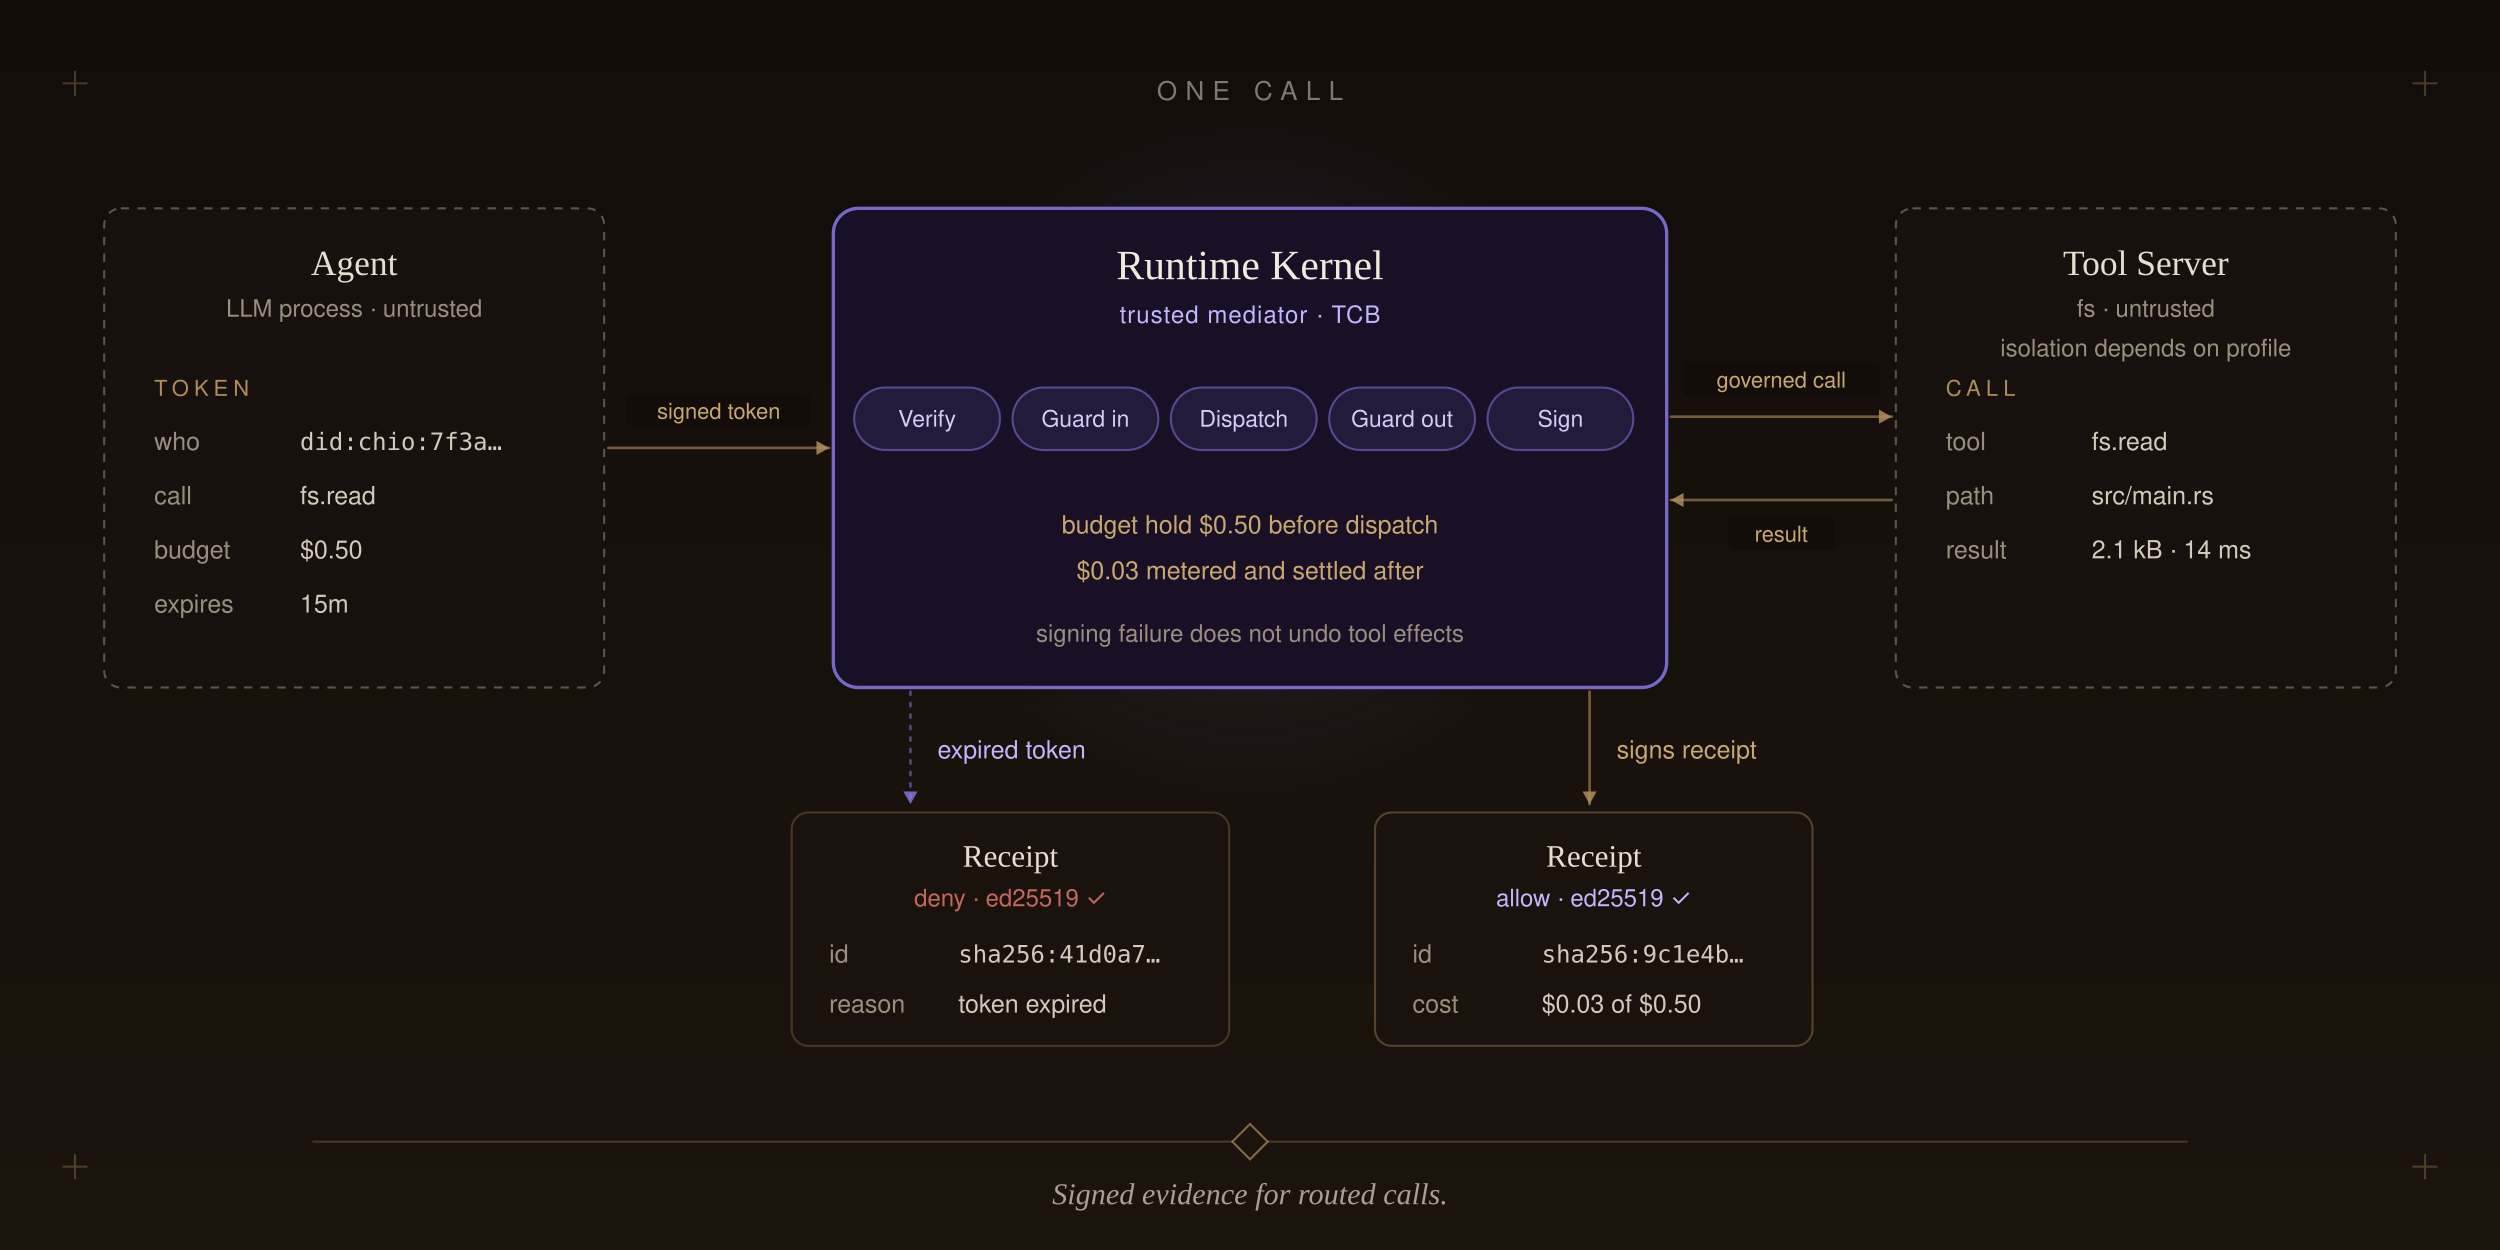
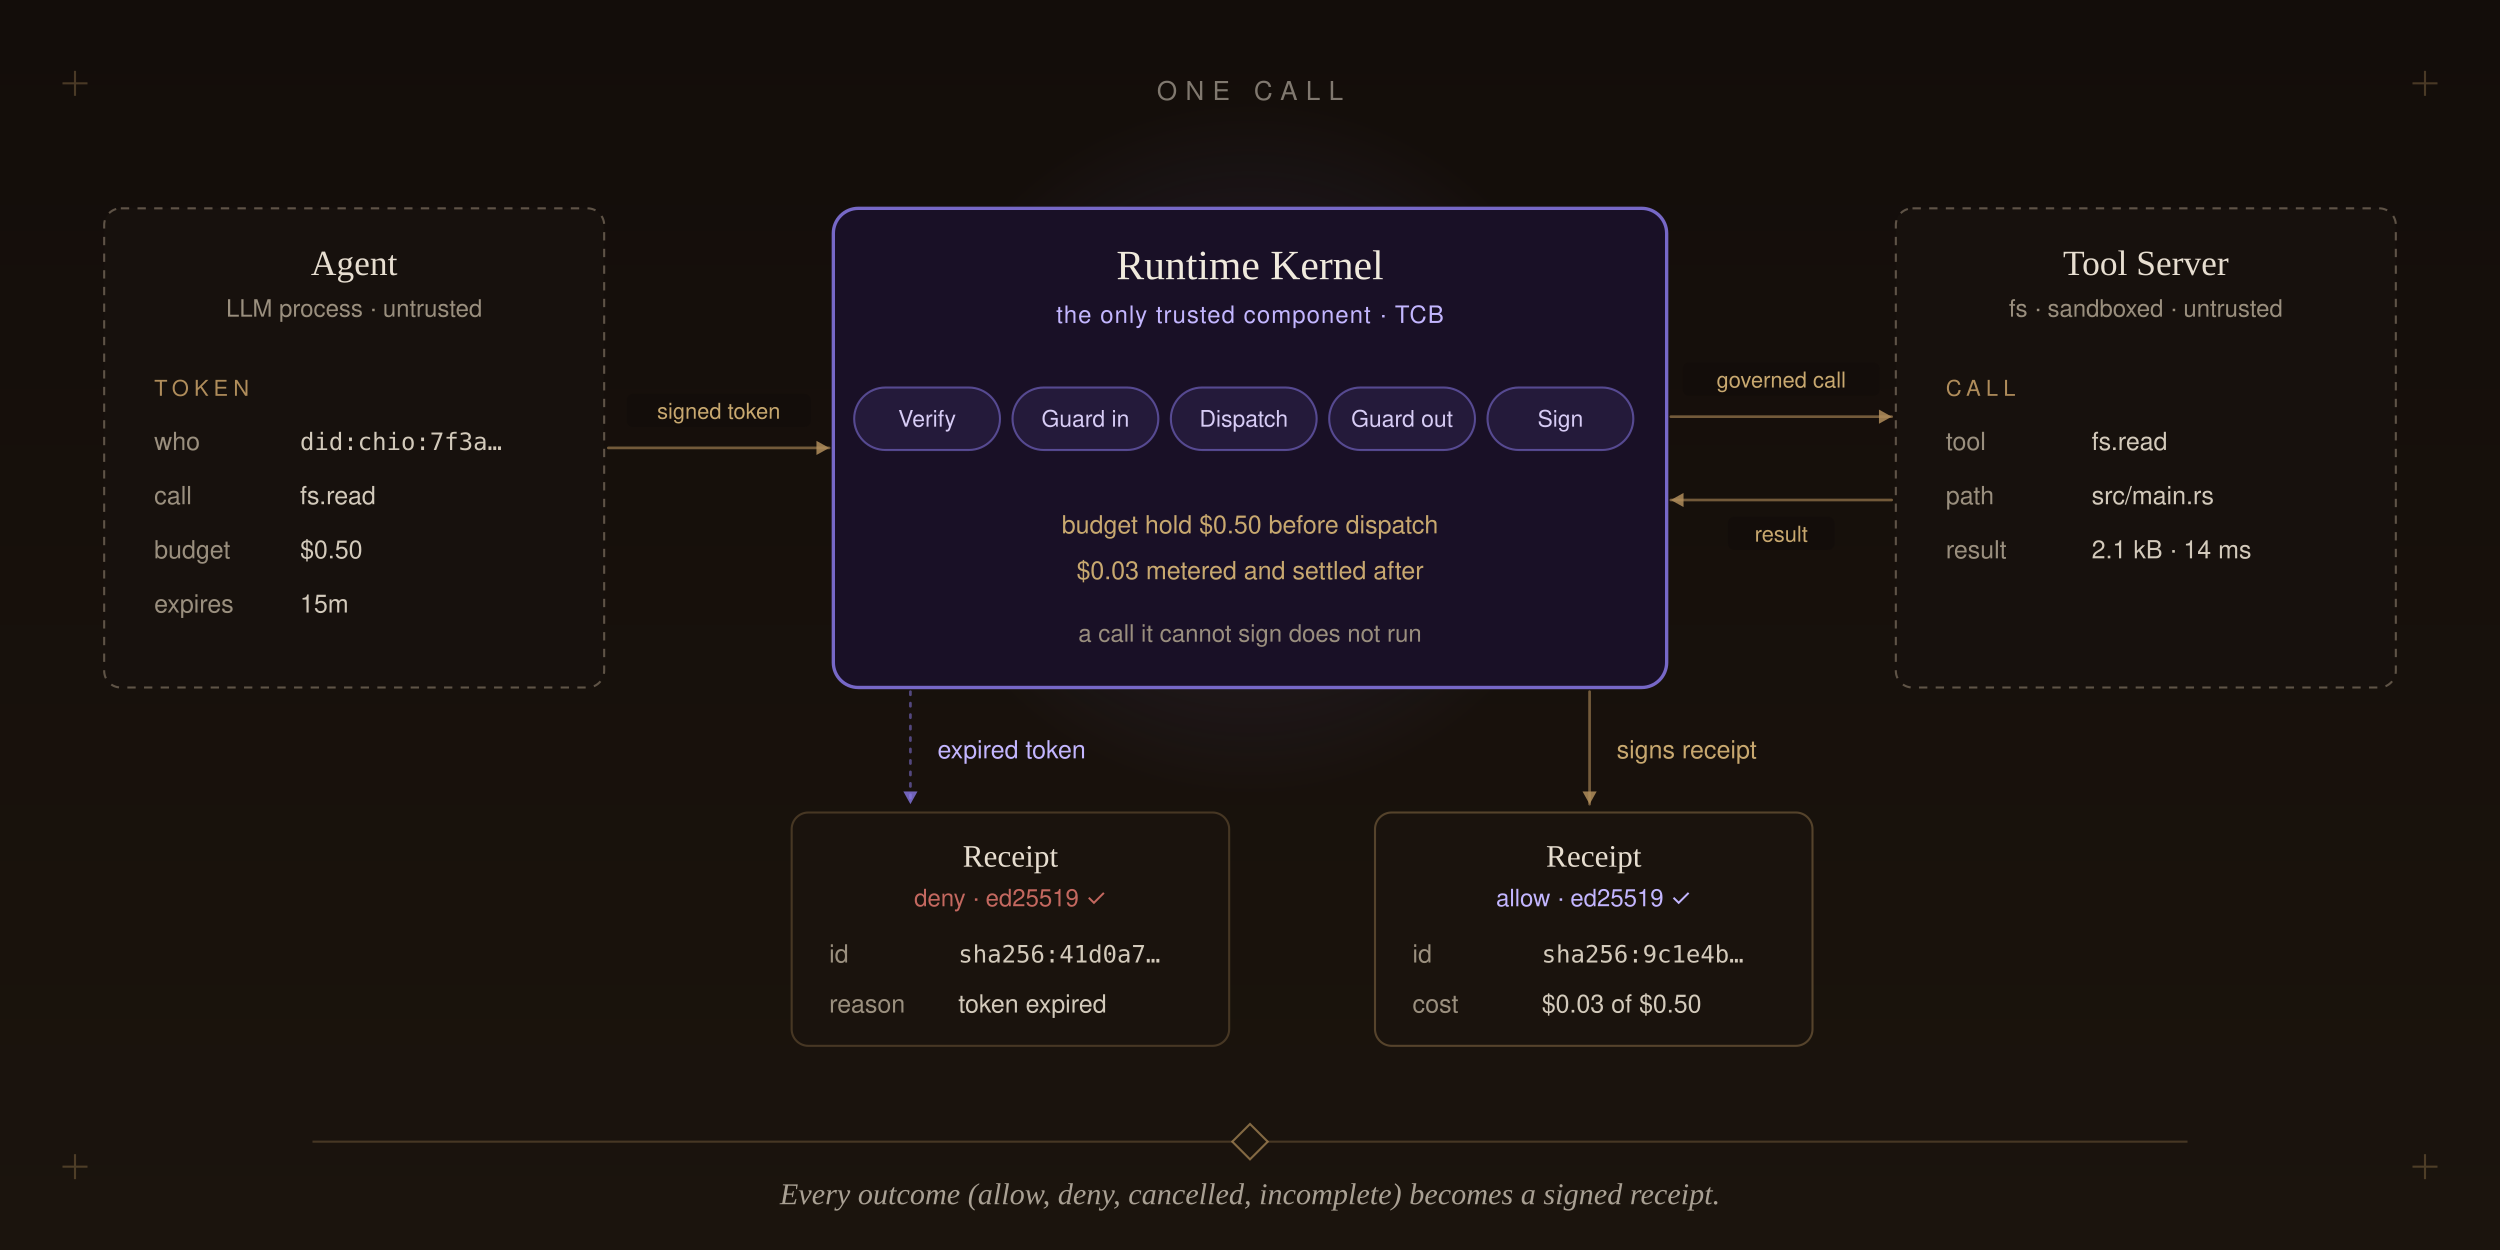
- <svg xmlns="http://www.w3.org/2000/svg" viewBox="0 0 1200 600" width="1200" height="600" role="img" aria-label="Example Chio call with successful receipt signing: an untrusted agent presents a signed capability token; the Runtime Kernel verifies it, guards the request and result, dispatches to an untrusted tool server, and signs a receipt. Tool isolation depends on the selected runtime profile; the kernel and trusted services authorize calls. The expired-token example refuses before dispatch and has a signed deny receipt. Receipt failure after dispatch does not prove no effect.">
+ <svg xmlns="http://www.w3.org/2000/svg" viewBox="0 0 1200 600" width="1200" height="600" role="img" aria-label="One tool call through Chio: the agent presents a signed capability token, the Runtime Kernel verifies it, guards the request and the result, dispatches to a sandboxed tool server, and signs a receipt. An expired token stops at verify and still produces a signed deny receipt.">
  <defs>
    <linearGradient id="ocbg" x1="0" y1="0" x2="0" y2="1">
      <stop offset="0" stop-color="#130d0a" />
      <stop offset="1" stop-color="#1b140d" />
    </linearGradient>
    <radialGradient id="ocglow" cx="50%" cy="50%" r="50%">
      <stop offset="0" stop-color="#8f7ff2" stop-opacity="0.32" />
      <stop offset="0.6" stop-color="#8f7ff2" stop-opacity="0.07" />
      <stop offset="1" stop-color="#8f7ff2" stop-opacity="0" />
    </radialGradient>
    <radialGradient id="ockglow" cx="50%" cy="50%" r="50%">
      <stop offset="0" stop-color="#8f7ff2" stop-opacity="0.28" />
      <stop offset="0.65" stop-color="#8f7ff2" stop-opacity="0.06" />
      <stop offset="1" stop-color="#8f7ff2" stop-opacity="0" />
    </radialGradient>
  </defs>
  <rect width="1200" height="600" fill="url(#ocbg)" />
  <g stroke="#b08d5b" stroke-opacity="0.35" stroke-width="1">
    <path d="M30 40 H42 M36 34 V46" />
    <path d="M1158 40 H1170 M1164 34 V46" />
    <path d="M30 560 H42 M36 554 V566" />
    <path d="M1158 560 H1170 M1164 554 V566" />
  </g>
  <text x="600.0" y="48" text-anchor="middle" font-family="-apple-system, 'Segoe UI', Helvetica, Arial, sans-serif" font-size="12.5" letter-spacing="4" fill="#d8cfc0" fill-opacity="0.55">ONE CALL</text>
  <path d="M292 215 L398 215" stroke="#b08d5b" stroke-opacity="0.6" stroke-width="1.3" fill="none" stroke-linecap="round" />
  <path d="M398 215 L391.9 218.4 L391.9 211.6 Z" fill="#b08d5b" fill-opacity="0.85" />
  <rect x="300.8" y="189" width="88.4" height="16" rx="3" fill="#130d0a" fill-opacity="0.85" />
  <text x="345" y="201" text-anchor="middle" font-family="-apple-system, 'Segoe UI', Helvetica, Arial, sans-serif" font-size="10.5" fill="#c8a86f">signed token</text>
  <path d="M802 200 L908 200" stroke="#b08d5b" stroke-opacity="0.6" stroke-width="1.3" fill="none" stroke-linecap="round" />
  <path d="M908 200 L901.9 203.4 L901.9 196.6 Z" fill="#b08d5b" fill-opacity="0.85" />
  <rect x="807.7" y="174" width="94.6" height="16" rx="3" fill="#130d0a" fill-opacity="0.85" />
  <text x="855" y="186" text-anchor="middle" font-family="-apple-system, 'Segoe UI', Helvetica, Arial, sans-serif" font-size="10.5" fill="#c8a86f">governed call</text>
  <path d="M908 240 L802 240" stroke="#b08d5b" stroke-opacity="0.6" stroke-width="1.3" fill="none" stroke-linecap="round" />
  <path d="M802 240 L808.1 236.6 L808.1 243.4 Z" fill="#b08d5b" fill-opacity="0.85" />
  <rect x="829.4" y="248" width="51.2" height="16" rx="3" fill="#130d0a" fill-opacity="0.85" />
  <text x="855" y="260" text-anchor="middle" font-family="-apple-system, 'Segoe UI', Helvetica, Arial, sans-serif" font-size="10.5" fill="#c8a86f">result</text>
  <path d="M437 332 L437 386" stroke="#8f7ff2" stroke-opacity="0.5" stroke-width="1.3" fill="none" stroke-linecap="round" stroke-dasharray="1.5 4" />
  <path d="M437 386 L433.6 379.9 L440.4 379.9 Z" fill="#8f7ff2" fill-opacity="0.75" />
  <text x="450" y="364" text-anchor="start" font-family="-apple-system, 'Segoe UI', Helvetica, Arial, sans-serif" font-size="12" fill="#c3b6ff">expired token</text>
  <path d="M763 332 L763 386" stroke="#b08d5b" stroke-opacity="0.6" stroke-width="1.3" fill="none" stroke-linecap="round" />
  <path d="M763 386 L759.6 379.9 L766.4 379.9 Z" fill="#b08d5b" fill-opacity="0.85" />
  <text x="776" y="364" text-anchor="start" font-family="-apple-system, 'Segoe UI', Helvetica, Arial, sans-serif" font-size="12" fill="#c8a86f">signs receipt</text>
  <rect x="50" y="100" width="240" height="230" rx="8" fill="#17110d" stroke="#9a8b76" stroke-opacity="0.55" stroke-dasharray="4 4" />
  <text x="170" y="132" text-anchor="middle" font-family="Georgia, 'Times New Roman', serif" font-size="17" fill="#e7ded0">Agent</text>
  <text x="170" y="152" text-anchor="middle" font-family="-apple-system, 'Segoe UI', Helvetica, Arial, sans-serif" font-size="11.5" fill="#9a8f7e">LLM process · untrusted</text>
  <text x="74" y="190" text-anchor="start" font-family="-apple-system, 'Segoe UI', Helvetica, Arial, sans-serif" font-size="10.5" letter-spacing="2.5" fill="#b08d5b">TOKEN</text>
  <text x="74" y="216" text-anchor="start" font-family="-apple-system, 'Segoe UI', Helvetica, Arial, sans-serif" font-size="12" fill="#9a8f7e">who</text>
  <text x="144" y="216" text-anchor="start" font-family="ui-monospace, SFMono-Regular, Menlo, Consolas, monospace" font-size="11.5" fill="#d3cabb">did:chio:7f3a…</text>
  <text x="74" y="242" text-anchor="start" font-family="-apple-system, 'Segoe UI', Helvetica, Arial, sans-serif" font-size="12" fill="#9a8f7e">call</text>
  <text x="144" y="242" text-anchor="start" font-family="-apple-system, 'Segoe UI', Helvetica, Arial, sans-serif" font-size="12" fill="#d3cabb">fs.read</text>
  <text x="74" y="268" text-anchor="start" font-family="-apple-system, 'Segoe UI', Helvetica, Arial, sans-serif" font-size="12" fill="#9a8f7e">budget</text>
  <text x="144" y="268" text-anchor="start" font-family="-apple-system, 'Segoe UI', Helvetica, Arial, sans-serif" font-size="12" fill="#d3cabb">$0.50</text>
  <text x="74" y="294" text-anchor="start" font-family="-apple-system, 'Segoe UI', Helvetica, Arial, sans-serif" font-size="12" fill="#9a8f7e">expires</text>
  <text x="144" y="294" text-anchor="start" font-family="-apple-system, 'Segoe UI', Helvetica, Arial, sans-serif" font-size="12" fill="#d3cabb">15m</text>
  <circle cx="600.0" cy="215.0" r="168.0" fill="url(#ockglow)" />
  <rect x="400" y="100" width="400" height="230" rx="12" fill="#191026" stroke="#8f7ff2" stroke-opacity="0.8" stroke-width="1.6" />
  <text x="600" y="134" text-anchor="middle" font-family="Georgia, 'Times New Roman', serif" font-size="20" fill="#f0eadd">Runtime Kernel</text>
-   <text x="600" y="155" text-anchor="middle" font-family="-apple-system, 'Segoe UI', Helvetica, Arial, sans-serif" font-size="11.5" letter-spacing="0.5" fill="#c3b6ff">trusted mediator · TCB</text>
+   <text x="600" y="155" text-anchor="middle" font-family="-apple-system, 'Segoe UI', Helvetica, Arial, sans-serif" font-size="11.5" letter-spacing="0.5" fill="#c3b6ff">the only trusted component · TCB</text>
  <rect x="410" y="186" width="70" height="30" rx="15.0" fill="#241a3a" stroke="#8f7ff2" stroke-opacity="0.5" />
  <text x="445.0" y="204.8" text-anchor="middle" font-family="-apple-system, 'Segoe UI', Helvetica, Arial, sans-serif" font-size="11" fill="#d7ccf5">Verify</text>
  <rect x="486" y="186" width="70" height="30" rx="15.0" fill="#241a3a" stroke="#8f7ff2" stroke-opacity="0.5" />
  <text x="521.0" y="204.8" text-anchor="middle" font-family="-apple-system, 'Segoe UI', Helvetica, Arial, sans-serif" font-size="11" fill="#d7ccf5">Guard in</text>
  <rect x="562" y="186" width="70" height="30" rx="15.0" fill="#241a3a" stroke="#8f7ff2" stroke-opacity="0.5" />
  <text x="597.0" y="204.8" text-anchor="middle" font-family="-apple-system, 'Segoe UI', Helvetica, Arial, sans-serif" font-size="11" fill="#d7ccf5">Dispatch</text>
  <rect x="638" y="186" width="70" height="30" rx="15.0" fill="#241a3a" stroke="#8f7ff2" stroke-opacity="0.5" />
  <text x="673.0" y="204.8" text-anchor="middle" font-family="-apple-system, 'Segoe UI', Helvetica, Arial, sans-serif" font-size="11" fill="#d7ccf5">Guard out</text>
  <rect x="714" y="186" width="70" height="30" rx="15.0" fill="#241a3a" stroke="#8f7ff2" stroke-opacity="0.5" />
  <text x="749.0" y="204.8" text-anchor="middle" font-family="-apple-system, 'Segoe UI', Helvetica, Arial, sans-serif" font-size="11" fill="#d7ccf5">Sign</text>
  <text x="600" y="256" text-anchor="middle" font-family="-apple-system, 'Segoe UI', Helvetica, Arial, sans-serif" font-size="12" fill="#c8a86f">budget hold $0.50 before dispatch</text>
  <text x="600" y="278" text-anchor="middle" font-family="-apple-system, 'Segoe UI', Helvetica, Arial, sans-serif" font-size="12" fill="#c8a86f">$0.03 metered and settled after</text>
-   <text x="600" y="308" text-anchor="middle" font-family="-apple-system, 'Segoe UI', Helvetica, Arial, sans-serif" font-size="11.5" fill="#9a8f7e">signing failure does not undo tool effects</text>
+   <text x="600" y="308" text-anchor="middle" font-family="-apple-system, 'Segoe UI', Helvetica, Arial, sans-serif" font-size="11.5" fill="#9a8f7e">a call it cannot sign does not run</text>
  <rect x="910" y="100" width="240" height="230" rx="8" fill="#17110d" stroke="#9a8b76" stroke-opacity="0.55" stroke-dasharray="4 4" />
  <text x="1030" y="132" text-anchor="middle" font-family="Georgia, 'Times New Roman', serif" font-size="17" fill="#e7ded0">Tool Server</text>
-   <text x="1030" y="152" text-anchor="middle" font-family="-apple-system, 'Segoe UI', Helvetica, Arial, sans-serif" font-size="11.5" fill="#9a8f7e">fs · untrusted</text>
-   <text x="1030" y="171" text-anchor="middle" font-family="-apple-system, 'Segoe UI', Helvetica, Arial, sans-serif" font-size="11.5" fill="#9a8f7e">isolation depends on profile</text>
+   <text x="1030" y="152" text-anchor="middle" font-family="-apple-system, 'Segoe UI', Helvetica, Arial, sans-serif" font-size="11.5" fill="#9a8f7e">fs · sandboxed · untrusted</text>
  <text x="934" y="190" text-anchor="start" font-family="-apple-system, 'Segoe UI', Helvetica, Arial, sans-serif" font-size="10.5" letter-spacing="2.5" fill="#b08d5b">CALL</text>
  <text x="934" y="216" text-anchor="start" font-family="-apple-system, 'Segoe UI', Helvetica, Arial, sans-serif" font-size="12" fill="#9a8f7e">tool</text>
  <text x="1004" y="216" text-anchor="start" font-family="-apple-system, 'Segoe UI', Helvetica, Arial, sans-serif" font-size="12" fill="#d3cabb">fs.read</text>
  <text x="934" y="242" text-anchor="start" font-family="-apple-system, 'Segoe UI', Helvetica, Arial, sans-serif" font-size="12" fill="#9a8f7e">path</text>
  <text x="1004" y="242" text-anchor="start" font-family="-apple-system, 'Segoe UI', Helvetica, Arial, sans-serif" font-size="12" fill="#d3cabb">src/main.rs</text>
  <text x="934" y="268" text-anchor="start" font-family="-apple-system, 'Segoe UI', Helvetica, Arial, sans-serif" font-size="12" fill="#9a8f7e">result</text>
  <text x="1004" y="268" text-anchor="start" font-family="-apple-system, 'Segoe UI', Helvetica, Arial, sans-serif" font-size="12" fill="#d3cabb">2.1 kB · 14 ms</text>
  <rect x="380" y="390" width="210" height="112" rx="8" fill="#1a130d" stroke="#b08d5b" stroke-opacity="0.3" />
  <text x="485" y="416" text-anchor="middle" font-family="Georgia, 'Times New Roman', serif" font-size="15" fill="#e7ded0">Receipt</text>
  <text x="485" y="435" text-anchor="middle" font-family="-apple-system, 'Segoe UI', Helvetica, Arial, sans-serif" font-size="11.5" fill="#c4685f">deny · ed25519 ✓</text>
  <text x="398" y="462" text-anchor="start" font-family="-apple-system, 'Segoe UI', Helvetica, Arial, sans-serif" font-size="12" fill="#9a8f7e">id</text>
  <text x="460" y="462" text-anchor="start" font-family="ui-monospace, SFMono-Regular, Menlo, Consolas, monospace" font-size="11.5" fill="#d3cabb">sha256:41d0a7…</text>
  <text x="398" y="486" text-anchor="start" font-family="-apple-system, 'Segoe UI', Helvetica, Arial, sans-serif" font-size="12" fill="#9a8f7e">reason</text>
  <text x="460" y="486" text-anchor="start" font-family="-apple-system, 'Segoe UI', Helvetica, Arial, sans-serif" font-size="12" fill="#d3cabb">token expired</text>
  <rect x="660" y="390" width="210" height="112" rx="8" fill="#1a130d" stroke="#b08d5b" stroke-opacity="0.4" />
  <text x="765" y="416" text-anchor="middle" font-family="Georgia, 'Times New Roman', serif" font-size="15" fill="#e7ded0">Receipt</text>
  <text x="765" y="435" text-anchor="middle" font-family="-apple-system, 'Segoe UI', Helvetica, Arial, sans-serif" font-size="11.5" fill="#c3b6ff">allow · ed25519 ✓</text>
  <text x="678" y="462" text-anchor="start" font-family="-apple-system, 'Segoe UI', Helvetica, Arial, sans-serif" font-size="12" fill="#9a8f7e">id</text>
  <text x="740" y="462" text-anchor="start" font-family="ui-monospace, SFMono-Regular, Menlo, Consolas, monospace" font-size="11.5" fill="#d3cabb">sha256:9c1e4b…</text>
  <text x="678" y="486" text-anchor="start" font-family="-apple-system, 'Segoe UI', Helvetica, Arial, sans-serif" font-size="12" fill="#9a8f7e">cost</text>
  <text x="740" y="486" text-anchor="start" font-family="-apple-system, 'Segoe UI', Helvetica, Arial, sans-serif" font-size="12" fill="#d3cabb">$0.03 of $0.50</text>
  <path d="M150.0 548 H1050.0" stroke="#b08d5b" stroke-opacity="0.3" stroke-width="1" />
  <rect x="594.0" y="542" width="12" height="12" transform="rotate(45 600.0 548)" fill="#1b140d" stroke="#b08d5b" stroke-opacity="0.7" />
-   <text x="600.0" y="578" text-anchor="middle" font-family="Georgia, 'Times New Roman', serif" font-size="14.5" font-style="italic" fill="#d8cfc0" fill-opacity="0.75">Signed evidence for routed calls.</text>
+   <text x="600.0" y="578" text-anchor="middle" font-family="Georgia, 'Times New Roman', serif" font-size="14.5" font-style="italic" fill="#d8cfc0" fill-opacity="0.75">Every outcome (allow, deny, cancelled, incomplete) becomes a signed receipt.</text>
</svg>
